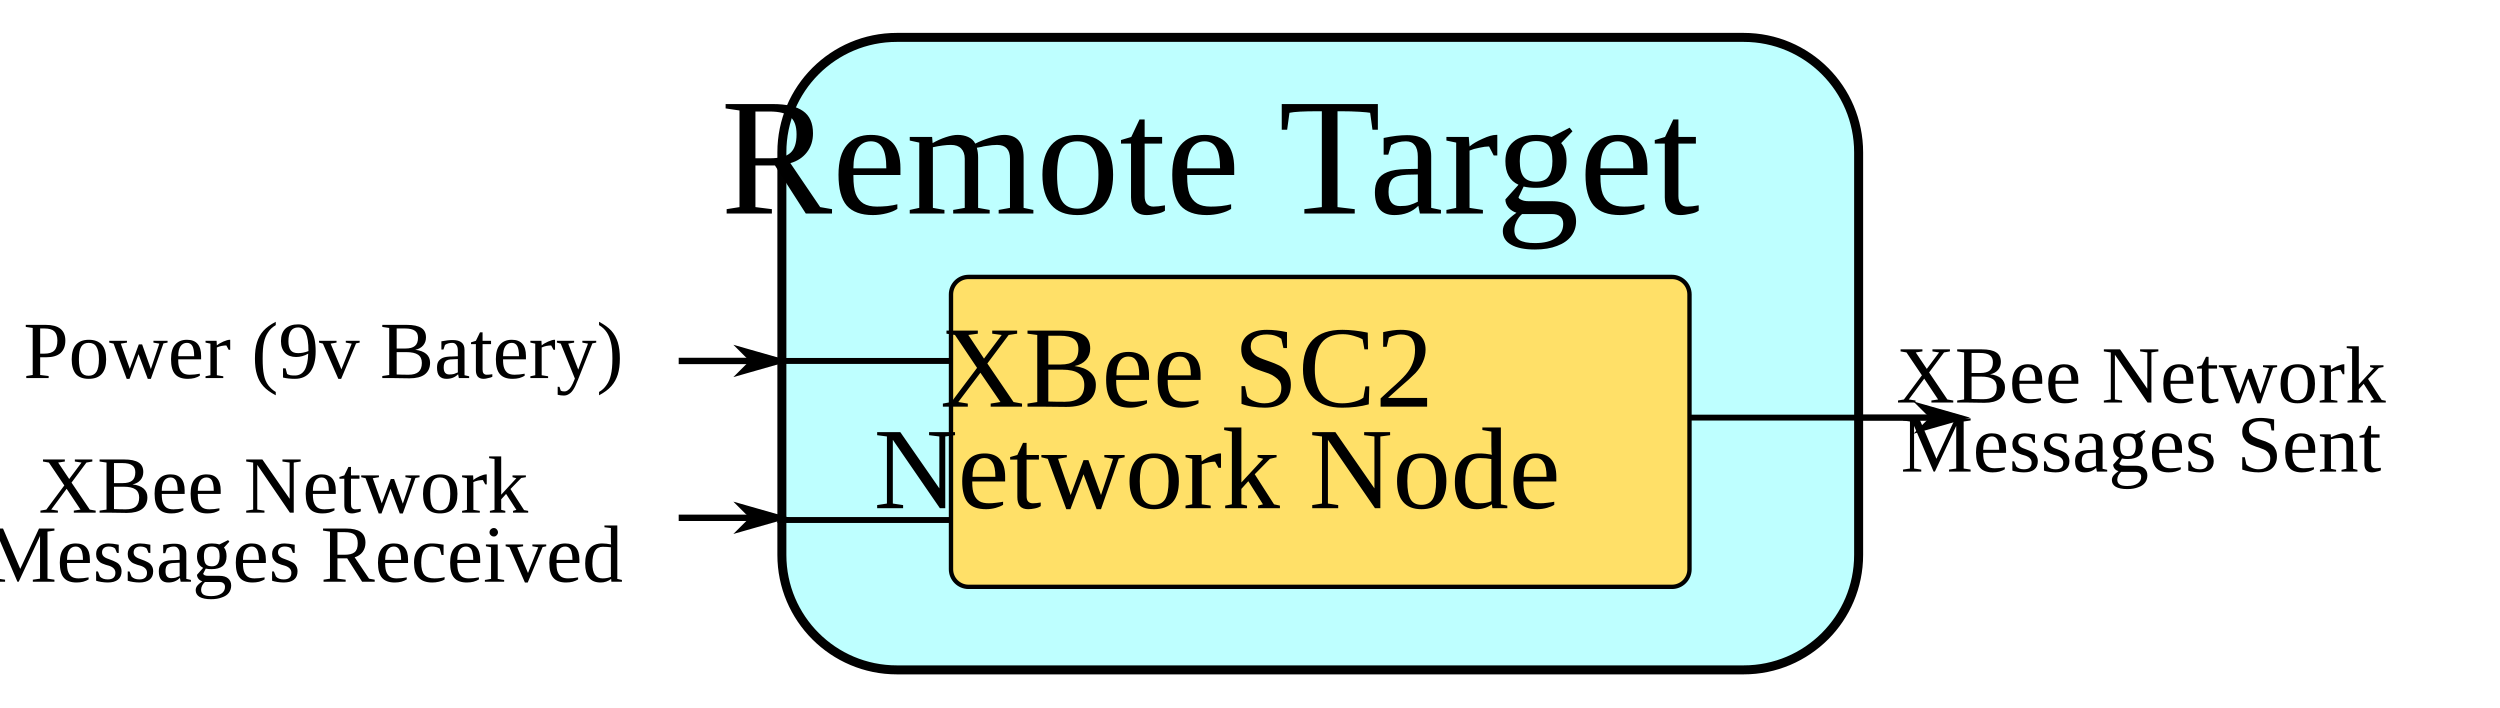
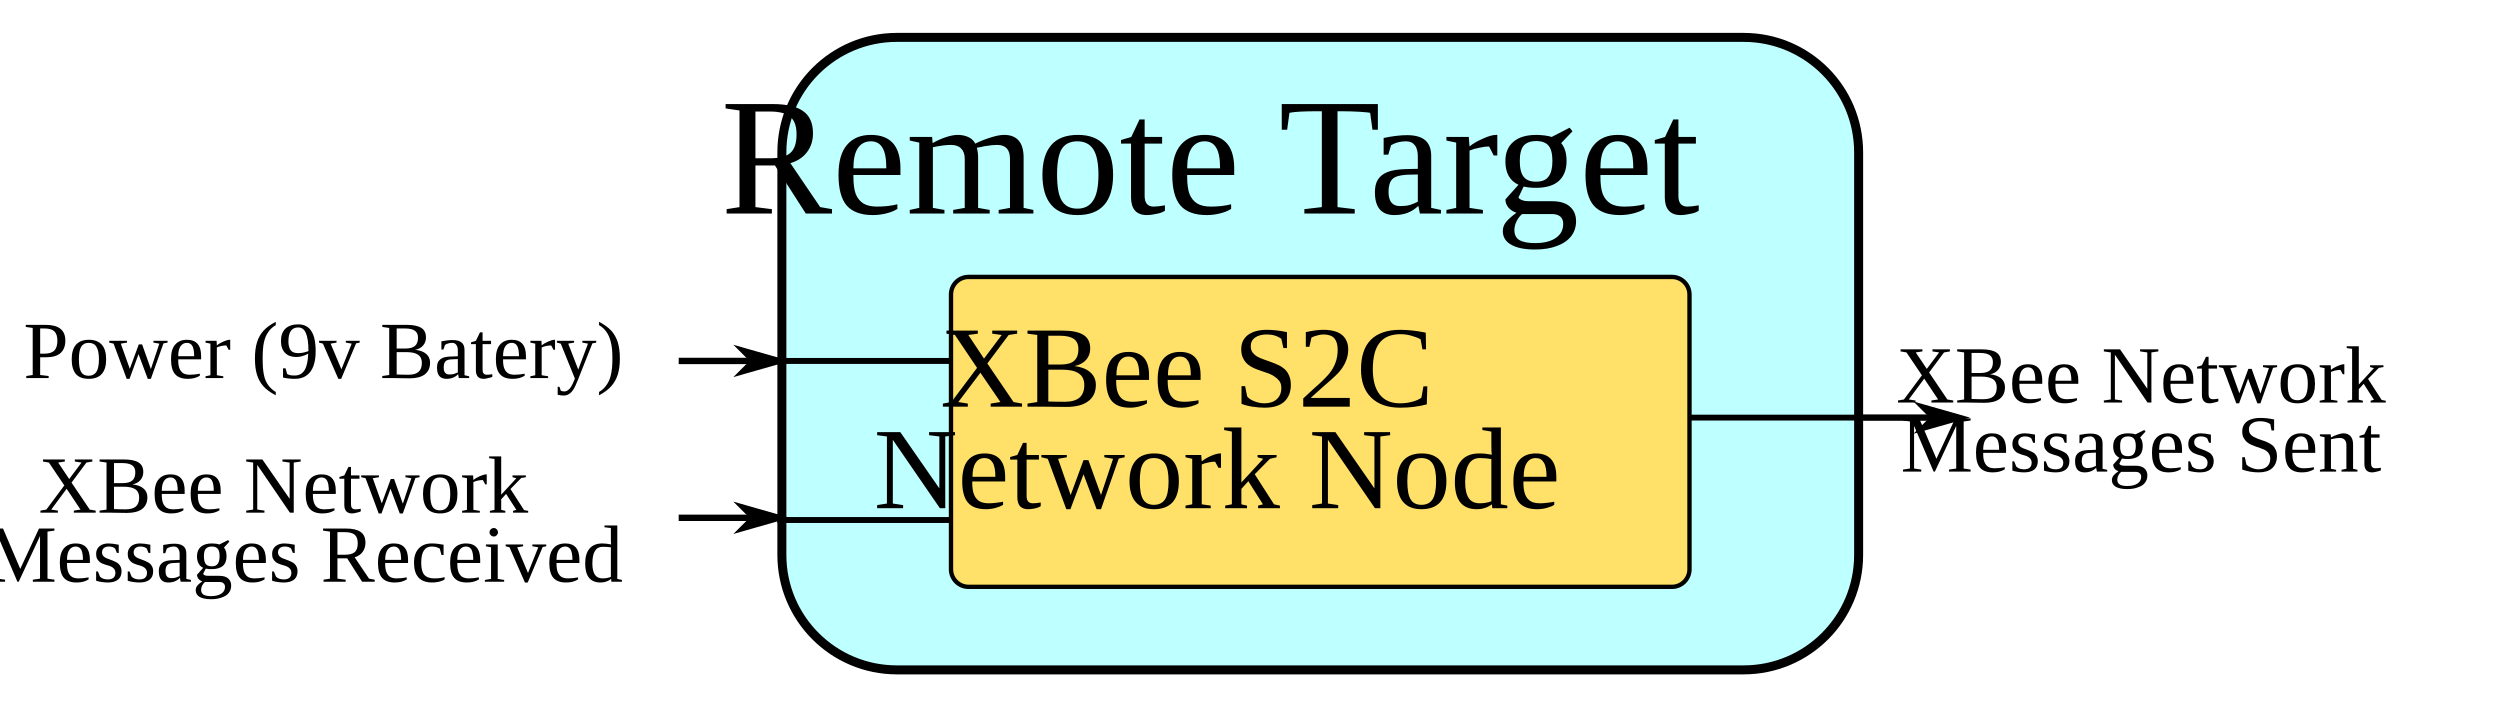
- <svg xmlns="http://www.w3.org/2000/svg" id="svg8" version="1.1" viewBox="0 0 152 43.001" height="43.001mm" width="152mm">
+ <svg xmlns="http://www.w3.org/2000/svg" width="152mm" height="43.001mm" viewBox="0 0 152 43.001" version="1.1" id="svg8">
  <defs id="defs2">
-     <marker style="overflow:visible" id="marker1565" refX="0" refY="0" orient="auto">
-       <path transform="matrix(-0.4,0,0,-0.4,-4,0)" style="fill:#000000;fill-opacity:1;fill-rule:evenodd;stroke:#000000;stroke-width:1pt;stroke-opacity:1" d="M 0,0 5,-5 -12.5,0 5,5 Z" id="path1563" />
+     <marker orient="auto" refY="0" refX="0" id="marker1565" style="overflow:visible">
+       <path id="path1563" d="M 0,0 5,-5 -12.5,0 5,5 Z" style="fill:#000000;fill-opacity:1;fill-rule:evenodd;stroke:#000000;stroke-width:1pt;stroke-opacity:1" transform="matrix(-0.4,0,0,-0.4,-4,0)" />
    </marker>
-     <marker orient="auto" refY="0" refX="0" id="marker2309" style="overflow:visible">
-       <path id="path2307" d="M 0,0 5,-5 -12.5,0 5,5 Z" style="fill:#000000;fill-opacity:1;fill-rule:evenodd;stroke:#000000;stroke-width:1pt;stroke-opacity:1" transform="matrix(-0.4,0,0,-0.4,-4,0)" />
+     <marker style="overflow:visible" id="marker2309" refX="0" refY="0" orient="auto">
+       <path transform="matrix(-0.4,0,0,-0.4,-4,0)" style="fill:#000000;fill-opacity:1;fill-rule:evenodd;stroke:#000000;stroke-width:1pt;stroke-opacity:1" d="M 0,0 5,-5 -12.5,0 5,5 Z" id="path2307" />
    </marker>
-     <marker style="overflow:visible" id="marker2056" refX="0" refY="0" orient="auto">
-       <path transform="matrix(-0.4,0,0,-0.4,-4,0)" style="fill:#000000;fill-opacity:1;fill-rule:evenodd;stroke:#000000;stroke-width:1pt;stroke-opacity:1" d="M 0,0 5,-5 -12.5,0 5,5 Z" id="path2054" />
+     <marker orient="auto" refY="0" refX="0" id="marker2056" style="overflow:visible">
+       <path id="path2054" d="M 0,0 5,-5 -12.5,0 5,5 Z" style="fill:#000000;fill-opacity:1;fill-rule:evenodd;stroke:#000000;stroke-width:1pt;stroke-opacity:1" transform="matrix(-0.4,0,0,-0.4,-4,0)" />
    </marker>
-     <marker orient="auto" refY="0" refX="0" id="marker1714" style="overflow:visible">
-       <path id="path1712" d="M 0,0 5,-5 -12.5,0 5,5 Z" style="fill:#000000;fill-opacity:1;fill-rule:evenodd;stroke:#000000;stroke-width:1pt;stroke-opacity:1" transform="matrix(-0.4,0,0,-0.4,-4,0)" />
+     <marker style="overflow:visible" id="marker1714" refX="0" refY="0" orient="auto">
+       <path transform="matrix(-0.4,0,0,-0.4,-4,0)" style="fill:#000000;fill-opacity:1;fill-rule:evenodd;stroke:#000000;stroke-width:1pt;stroke-opacity:1" d="M 0,0 5,-5 -12.5,0 5,5 Z" id="path1712" />
    </marker>
-     <marker orient="auto" refY="0" refX="0" id="marker1377" style="overflow:visible">
-       <path id="path1375" d="M 0,0 5,-5 -12.5,0 5,5 Z" style="fill:#000000;fill-opacity:1;fill-rule:evenodd;stroke:#000000;stroke-width:1pt;stroke-opacity:1" transform="matrix(-0.4,0,0,-0.4,-4,0)" />
+     <marker style="overflow:visible" id="marker1377" refX="0" refY="0" orient="auto">
+       <path transform="matrix(-0.4,0,0,-0.4,-4,0)" style="fill:#000000;fill-opacity:1;fill-rule:evenodd;stroke:#000000;stroke-width:1pt;stroke-opacity:1" d="M 0,0 5,-5 -12.5,0 5,5 Z" id="path1375" />
    </marker>
-     <marker orient="auto" refY="0" refX="0" id="marker1367" style="overflow:visible">
-       <path id="path1365" d="M 0,0 5,-5 -12.5,0 5,5 Z" style="fill:#000000;fill-opacity:1;fill-rule:evenodd;stroke:#000000;stroke-width:1pt;stroke-opacity:1" transform="matrix(-0.4,0,0,-0.4,-4,0)" />
+     <marker style="overflow:visible" id="marker1367" refX="0" refY="0" orient="auto">
+       <path transform="matrix(-0.4,0,0,-0.4,-4,0)" style="fill:#000000;fill-opacity:1;fill-rule:evenodd;stroke:#000000;stroke-width:1pt;stroke-opacity:1" d="M 0,0 5,-5 -12.5,0 5,5 Z" id="path1365" />
    </marker>
-     <marker orient="auto" refY="0" refX="0" id="marker1347" style="overflow:visible">
-       <path id="path1345" d="M 0,0 5,-5 -12.5,0 5,5 Z" style="fill:#000000;fill-opacity:1;fill-rule:evenodd;stroke:#000000;stroke-width:1pt;stroke-opacity:1" transform="matrix(-0.4,0,0,-0.4,-4,0)" />
+     <marker style="overflow:visible" id="marker1347" refX="0" refY="0" orient="auto">
+       <path transform="matrix(-0.4,0,0,-0.4,-4,0)" style="fill:#000000;fill-opacity:1;fill-rule:evenodd;stroke:#000000;stroke-width:1pt;stroke-opacity:1" d="M 0,0 5,-5 -12.5,0 5,5 Z" id="path1345" />
    </marker>
-     <marker orient="auto" refY="0" refX="0" id="marker1281" style="overflow:visible">
-       <path id="path1279" d="M 0,0 5,-5 -12.5,0 5,5 Z" style="fill:#000000;fill-opacity:1;fill-rule:evenodd;stroke:#000000;stroke-width:1pt;stroke-opacity:1" transform="matrix(-0.8,0,0,-0.8,-10,0)" />
+     <marker style="overflow:visible" id="marker1281" refX="0" refY="0" orient="auto">
+       <path transform="matrix(-0.8,0,0,-0.8,-10,0)" style="fill:#000000;fill-opacity:1;fill-rule:evenodd;stroke:#000000;stroke-width:1pt;stroke-opacity:1" d="M 0,0 5,-5 -12.5,0 5,5 Z" id="path1279" />
    </marker>
-     <marker orient="auto" refY="0" refX="0" id="marker1271" style="overflow:visible">
-       <path id="path1269" d="M 0,0 5,-5 -12.5,0 5,5 Z" style="fill:#000000;fill-opacity:1;fill-rule:evenodd;stroke:#000000;stroke-width:1pt;stroke-opacity:1" transform="matrix(-0.8,0,0,-0.8,-10,0)" />
+     <marker style="overflow:visible" id="marker1271" refX="0" refY="0" orient="auto">
+       <path transform="matrix(-0.8,0,0,-0.8,-10,0)" style="fill:#000000;fill-opacity:1;fill-rule:evenodd;stroke:#000000;stroke-width:1pt;stroke-opacity:1" d="M 0,0 5,-5 -12.5,0 5,5 Z" id="path1269" />
    </marker>
-     <marker orient="auto" refY="0" refX="0" id="marker1261" style="overflow:visible">
-       <path id="path1259" d="M 0,0 5,-5 -12.5,0 5,5 Z" style="fill:#000000;fill-opacity:1;fill-rule:evenodd;stroke:#000000;stroke-width:1pt;stroke-opacity:1" transform="matrix(-0.8,0,0,-0.8,-10,0)" />
+     <marker style="overflow:visible" id="marker1261" refX="0" refY="0" orient="auto">
+       <path transform="matrix(-0.8,0,0,-0.8,-10,0)" style="fill:#000000;fill-opacity:1;fill-rule:evenodd;stroke:#000000;stroke-width:1pt;stroke-opacity:1" d="M 0,0 5,-5 -12.5,0 5,5 Z" id="path1259" />
    </marker>
-     <marker orient="auto" refY="0" refX="0" id="marker1251" style="overflow:visible">
-       <path id="path1249" d="M 0,0 5,-5 -12.5,0 5,5 Z" style="fill:#000000;fill-opacity:1;fill-rule:evenodd;stroke:#000000;stroke-width:1pt;stroke-opacity:1" transform="matrix(-0.8,0,0,-0.8,-10,0)" />
+     <marker style="overflow:visible" id="marker1251" refX="0" refY="0" orient="auto">
+       <path transform="matrix(-0.8,0,0,-0.8,-10,0)" style="fill:#000000;fill-opacity:1;fill-rule:evenodd;stroke:#000000;stroke-width:1pt;stroke-opacity:1" d="M 0,0 5,-5 -12.5,0 5,5 Z" id="path1249" />
    </marker>
-     <marker style="overflow:visible" id="marker1347-1" refX="0" refY="0" orient="auto">
-       <path transform="matrix(-0.4,0,0,-0.4,-4,0)" style="fill:#000000;fill-opacity:1;fill-rule:evenodd;stroke:#000000;stroke-width:1pt;stroke-opacity:1" d="M 0,0 5,-5 -12.5,0 5,5 Z" id="path1345-6" />
+     <marker orient="auto" refY="0" refX="0" id="marker1347-1" style="overflow:visible">
+       <path id="path1345-6" d="M 0,0 5,-5 -12.5,0 5,5 Z" style="fill:#000000;fill-opacity:1;fill-rule:evenodd;stroke:#000000;stroke-width:1pt;stroke-opacity:1" transform="matrix(-0.4,0,0,-0.4,-4,0)" />
    </marker>
-     <marker style="overflow:visible" id="marker1357-1" refX="0" refY="0" orient="auto">
-       <path transform="matrix(-0.4,0,0,-0.4,-4,0)" style="fill:#000000;fill-opacity:1;fill-rule:evenodd;stroke:#000000;stroke-width:1pt;stroke-opacity:1" d="M 0,0 5,-5 -12.5,0 5,5 Z" id="path1355-0" />
+     <marker orient="auto" refY="0" refX="0" id="marker1357-1" style="overflow:visible">
+       <path id="path1355-0" d="M 0,0 5,-5 -12.5,0 5,5 Z" style="fill:#000000;fill-opacity:1;fill-rule:evenodd;stroke:#000000;stroke-width:1pt;stroke-opacity:1" transform="matrix(-0.4,0,0,-0.4,-4,0)" />
    </marker>
-     <marker style="overflow:visible" id="marker1377-4" refX="0" refY="0" orient="auto">
-       <path transform="matrix(-0.4,0,0,-0.4,-4,0)" style="fill:#000000;fill-opacity:1;fill-rule:evenodd;stroke:#000000;stroke-width:1pt;stroke-opacity:1" d="M 0,0 5,-5 -12.5,0 5,5 Z" id="path1375-0" />
+     <marker orient="auto" refY="0" refX="0" id="marker1377-4" style="overflow:visible">
+       <path id="path1375-0" d="M 0,0 5,-5 -12.5,0 5,5 Z" style="fill:#000000;fill-opacity:1;fill-rule:evenodd;stroke:#000000;stroke-width:1pt;stroke-opacity:1" transform="matrix(-0.4,0,0,-0.4,-4,0)" />
    </marker>
  </defs>
-   <g transform="translate(-1.007312,-16.42351)" id="layer1">
-     <text xml:space="preserve" style="font-style:normal;font-weight:normal;font-size:9.825px;line-height:1.25;font-family:sans-serif;fill:#000000;fill-opacity:1;stroke:none;stroke-width:0.246" x="27.842" y="28.193" id="text867-6">
-       <tspan id="tspan865-8" x="27.842" y="28.193" style="font-style:normal;font-variant:normal;font-weight:normal;font-stretch:normal;font-family:'Times New Roman';-inkscape-font-specification:'Times New Roman, ';stroke-width:0.246" />
+   <g id="layer1" transform="translate(-1.007312,-16.42351)">
+     <text id="text867-6" y="28.193" x="27.842" style="font-style:normal;font-weight:normal;font-size:9.825px;line-height:1.25;font-family:sans-serif;fill:#000000;fill-opacity:1;stroke:none;stroke-width:0.246" xml:space="preserve">
+       <tspan style="font-style:normal;font-variant:normal;font-weight:normal;font-stretch:normal;font-family:'Times New Roman';-inkscape-font-specification:'Times New Roman, ';stroke-width:0.246" y="28.193" x="27.842" id="tspan865-8" />
    </text>
-     <text id="text1971" y="14.165" x="9.488" style="font-style:normal;font-variant:normal;font-weight:normal;font-stretch:normal;font-size:4.939px;line-height:1.25;font-family:'Times New Roman';-inkscape-font-specification:'Times New Roman, ';stroke-width:0.265" xml:space="preserve">
-       <tspan style="font-style:normal;font-variant:normal;font-weight:normal;font-stretch:normal;font-family:'Times New Roman';-inkscape-font-specification:'Times New Roman, ';stroke-width:0.265" y="14.165" x="9.488" id="tspan1969" />
+     <text xml:space="preserve" style="font-style:normal;font-variant:normal;font-weight:normal;font-stretch:normal;font-size:4.939px;line-height:1.25;font-family:'Times New Roman';-inkscape-font-specification:'Times New Roman, ';stroke-width:0.265" x="9.488" y="14.165" id="text1971">
+       <tspan id="tspan1969" x="9.488" y="14.165" style="font-style:normal;font-variant:normal;font-weight:normal;font-stretch:normal;font-family:'Times New Roman';-inkscape-font-specification:'Times New Roman, ';stroke-width:0.265" />
    </text>
-     <rect ry="6.99" y="18.697" x="48.545" height="38.455" width="65.467" id="rect833" style="opacity:0.994;fill:#beffff;fill-opacity:1;stroke:#000000;stroke-width:0.547;stroke-linecap:round;stroke-miterlimit:4;stroke-dasharray:none" />
-     <text id="text867" y="29.406" x="81.182" style="font-style:normal;font-weight:normal;font-size:10.149px;line-height:0.75;font-family:sans-serif;text-align:center;text-anchor:middle;fill:#000000;fill-opacity:1;stroke:none;stroke-width:0.254" xml:space="preserve">
-       <tspan id="tspan887" style="font-style:normal;font-variant:normal;font-weight:normal;font-stretch:normal;font-family:'Times New Roman';-inkscape-font-specification:'Times New Roman, ';text-align:center;text-anchor:middle;stroke-width:0.254" y="29.406" x="81.182">Remote Target</tspan>
+     <rect style="opacity:0.994;fill:#beffff;fill-opacity:1;stroke:#000000;stroke-width:0.547;stroke-linecap:round;stroke-miterlimit:4;stroke-dasharray:none" id="rect833" width="65.467" height="38.455" x="48.545" y="18.697" ry="6.99" />
+     <text xml:space="preserve" style="font-style:normal;font-weight:normal;font-size:10.149px;line-height:0.75;font-family:sans-serif;text-align:center;text-anchor:middle;fill:#000000;fill-opacity:1;stroke:none;stroke-width:0.254" x="81.182" y="29.406" id="text867">
+       <tspan x="81.182" y="29.406" style="font-style:normal;font-variant:normal;font-weight:normal;font-stretch:normal;font-family:'Times New Roman';-inkscape-font-specification:'Times New Roman, ';text-align:center;text-anchor:middle;stroke-width:0.254" id="tspan887">Remote Target</tspan>
    </text>
-     <path id="path944" d="m 42.272,38.369 h 6" style="fill:none;stroke:#000000;stroke-width:0.387;stroke-linecap:butt;stroke-linejoin:miter;stroke-miterlimit:4;stroke-dasharray:none;stroke-opacity:1;marker-end:url(#marker1347)" />
-     <text id="text1975" y="39.41" x="23.764" style="font-size:4.939px;line-height:1.25;font-family:'Times New Roman';-inkscape-font-specification:'Times New Roman, ';text-align:center;text-anchor:middle;stroke-width:0.265" xml:space="preserve">
-       <tspan style="text-align:center;text-anchor:middle;stroke-width:0.265" y="39.41" x="23.764" id="tspan1973">Power (9v Batery)</tspan>
+     <path style="fill:none;stroke:#000000;stroke-width:0.387;stroke-linecap:butt;stroke-linejoin:miter;stroke-miterlimit:4;stroke-dasharray:none;stroke-opacity:1;marker-end:url(#marker1347)" d="m 42.272,38.369 h 6" id="path944" />
+     <text xml:space="preserve" style="font-size:4.939px;line-height:1.25;font-family:'Times New Roman';-inkscape-font-specification:'Times New Roman, ';text-align:center;text-anchor:middle;stroke-width:0.265" x="23.764" y="39.41" id="text1975">
+       <tspan id="tspan1973" x="23.764" y="39.41" style="text-align:center;text-anchor:middle;stroke-width:0.265">Power (9v Batery)</tspan>
    </text>
-     <path id="path2052" d="m 42.272,47.906 h 6" style="fill:none;stroke:#000000;stroke-width:0.387;stroke-linecap:butt;stroke-linejoin:miter;stroke-miterlimit:4;stroke-dasharray:none;stroke-opacity:1;marker-end:url(#marker2056)" />
-     <text xml:space="preserve" style="font-size:4.939px;line-height:0.85;font-family:'Times New Roman';-inkscape-font-specification:'Times New Roman, ';text-align:center;text-anchor:middle;stroke-width:0.265" x="22.561" y="47.593" id="text2280">
-       <tspan id="tspan2278" x="22.561" y="47.593" style="text-align:center;text-anchor:middle;stroke-width:0.265">XBee Network</tspan>
-       <tspan x="22.561" y="51.791" style="text-align:center;text-anchor:middle;stroke-width:0.265" id="tspan2282">Messages Received</tspan>
+     <path style="fill:none;stroke:#000000;stroke-width:0.387;stroke-linecap:butt;stroke-linejoin:miter;stroke-miterlimit:4;stroke-dasharray:none;stroke-opacity:1;marker-end:url(#marker2056)" d="m 42.272,47.906 h 6" id="path2052" />
+     <text id="text2280" y="47.593" x="22.561" style="font-size:4.939px;line-height:0.85;font-family:'Times New Roman';-inkscape-font-specification:'Times New Roman, ';text-align:center;text-anchor:middle;stroke-width:0.265" xml:space="preserve">
+       <tspan style="text-align:center;text-anchor:middle;stroke-width:0.265" y="47.593" x="22.561" id="tspan2278">XBee Network</tspan>
+       <tspan id="tspan2282" style="text-align:center;text-anchor:middle;stroke-width:0.265" y="51.791" x="22.561">Messages Received</tspan>
    </text>
-     <path id="path2305" d="m 114.018,41.814 h 6" style="fill:none;stroke:#000000;stroke-width:0.387;stroke-linecap:butt;stroke-linejoin:miter;stroke-miterlimit:4;stroke-dasharray:none;stroke-opacity:1;marker-end:url(#marker2309)" />
-     <text xml:space="preserve" style="font-size:4.939px;line-height:0.85;font-family:'Times New Roman';-inkscape-font-specification:'Times New Roman, ';text-align:center;text-anchor:middle;stroke-width:0.265" x="135.504" y="40.897" id="text2453">
-       <tspan id="tspan2449" x="135.504" y="40.897" style="text-align:center;text-anchor:middle;stroke-width:0.265">XBee Network</tspan>
-       <tspan x="135.504" y="45.095" style="text-align:center;text-anchor:middle;stroke-width:0.265" id="tspan2455">Messages Sent</tspan>
-       <tspan x="135.504" y="49.293" style="text-align:center;text-anchor:middle;stroke-width:0.265" id="tspan2451" />
+     <path style="fill:none;stroke:#000000;stroke-width:0.387;stroke-linecap:butt;stroke-linejoin:miter;stroke-miterlimit:4;stroke-dasharray:none;stroke-opacity:1;marker-end:url(#marker2309)" d="m 114.018,41.814 h 6" id="path2305" />
+     <text id="text2453" y="40.897" x="135.504" style="font-size:4.939px;line-height:0.85;font-family:'Times New Roman';-inkscape-font-specification:'Times New Roman, ';text-align:center;text-anchor:middle;stroke-width:0.265" xml:space="preserve">
+       <tspan style="text-align:center;text-anchor:middle;stroke-width:0.265" y="40.897" x="135.504" id="tspan2449">XBee Network</tspan>
+       <tspan id="tspan2455" style="text-align:center;text-anchor:middle;stroke-width:0.265" y="45.095" x="135.504">Messages Sent</tspan>
+       <tspan id="tspan2451" style="text-align:center;text-anchor:middle;stroke-width:0.265" y="49.293" x="135.504" />
    </text>
-     <g transform="translate(5.291457)" id="g1465">
-       <rect style="opacity:0.994;fill:#ffe067;fill-opacity:1;stroke:#000000;stroke-width:0.265;stroke-linecap:round" id="rect1283" width="44.901" height="18.843" x="53.536" y="33.261" ry="1.069" />
-       <text xml:space="preserve" style="font-style:normal;font-weight:normal;font-size:7.056px;line-height:0.85;font-family:sans-serif;text-align:center;text-anchor:middle;fill:#000000;fill-opacity:1;stroke:none;stroke-width:0.265" x="76.132" y="41.146" id="text1287">
-         <tspan x="76.132" y="41.146" style="font-style:normal;font-variant:normal;font-weight:normal;font-stretch:normal;font-size:7.056px;font-family:'Times New Roman';-inkscape-font-specification:'Times New Roman, ';text-align:center;text-anchor:middle;stroke-width:0.265" id="tspan1289">XBee SC2</tspan>
-         <tspan x="76.132" y="47.318" style="font-style:normal;font-variant:normal;font-weight:normal;font-stretch:normal;font-size:7.056px;font-family:'Times New Roman';-inkscape-font-specification:'Times New Roman, ';text-align:center;text-anchor:middle;stroke-width:0.265" id="tspan1295">Network Node</tspan>
+     <g id="g1465" transform="translate(5.291457)">
+       <rect ry="1.069" y="33.261" x="53.536" height="18.843" width="44.901" id="rect1283" style="opacity:0.994;fill:#ffe067;fill-opacity:1;stroke:#000000;stroke-width:0.265;stroke-linecap:round" />
+       <text id="text1287" y="41.146" x="76.132" style="font-style:normal;font-weight:normal;font-size:7.056px;line-height:0.85;font-family:sans-serif;text-align:center;text-anchor:middle;fill:#000000;fill-opacity:1;stroke:none;stroke-width:0.265" xml:space="preserve">
+         <tspan id="tspan1289" style="font-style:normal;font-variant:normal;font-weight:normal;font-stretch:normal;font-size:7.056px;font-family:'Times New Roman';-inkscape-font-specification:'Times New Roman, ';text-align:center;text-anchor:middle;stroke-width:0.265" y="41.146" x="76.132">XBee S2C</tspan>
+         <tspan id="tspan1295" style="font-style:normal;font-variant:normal;font-weight:normal;font-stretch:normal;font-size:7.056px;font-family:'Times New Roman';-inkscape-font-specification:'Times New Roman, ';text-align:center;text-anchor:middle;stroke-width:0.265" y="47.318" x="76.132">Network Node</tspan>
      </text>
    </g>
-     <path id="path1561" d="M 48.272,38.369 H 58.882" style="fill:none;fill-rule:evenodd;stroke:#000000;stroke-width:0.362;stroke-linecap:butt;stroke-linejoin:miter;stroke-miterlimit:4;stroke-dasharray:none;stroke-opacity:1" />
-     <path style="fill:none;fill-rule:evenodd;stroke:#000000;stroke-width:0.359;stroke-linecap:butt;stroke-linejoin:miter;stroke-miterlimit:4;stroke-dasharray:none;stroke-opacity:1" d="M 48.272,48.04 H 58.748" id="path1869" />
-     <path style="fill:none;fill-rule:evenodd;stroke:#000000;stroke-width:0.356;stroke-linecap:butt;stroke-linejoin:miter;stroke-miterlimit:4;stroke-dasharray:none;stroke-opacity:1" d="m 103.745,41.814 h 10.287" id="path1561-4" />
+     <path style="fill:none;fill-rule:evenodd;stroke:#000000;stroke-width:0.362;stroke-linecap:butt;stroke-linejoin:miter;stroke-miterlimit:4;stroke-dasharray:none;stroke-opacity:1" d="M 48.272,38.369 H 58.882" id="path1561" />
+     <path id="path1869" d="M 48.272,48.04 H 58.748" style="fill:none;fill-rule:evenodd;stroke:#000000;stroke-width:0.359;stroke-linecap:butt;stroke-linejoin:miter;stroke-miterlimit:4;stroke-dasharray:none;stroke-opacity:1" />
+     <path id="path1561-4" d="m 103.745,41.814 h 10.287" style="fill:none;fill-rule:evenodd;stroke:#000000;stroke-width:0.356;stroke-linecap:butt;stroke-linejoin:miter;stroke-miterlimit:4;stroke-dasharray:none;stroke-opacity:1" />
  </g>
</svg>
